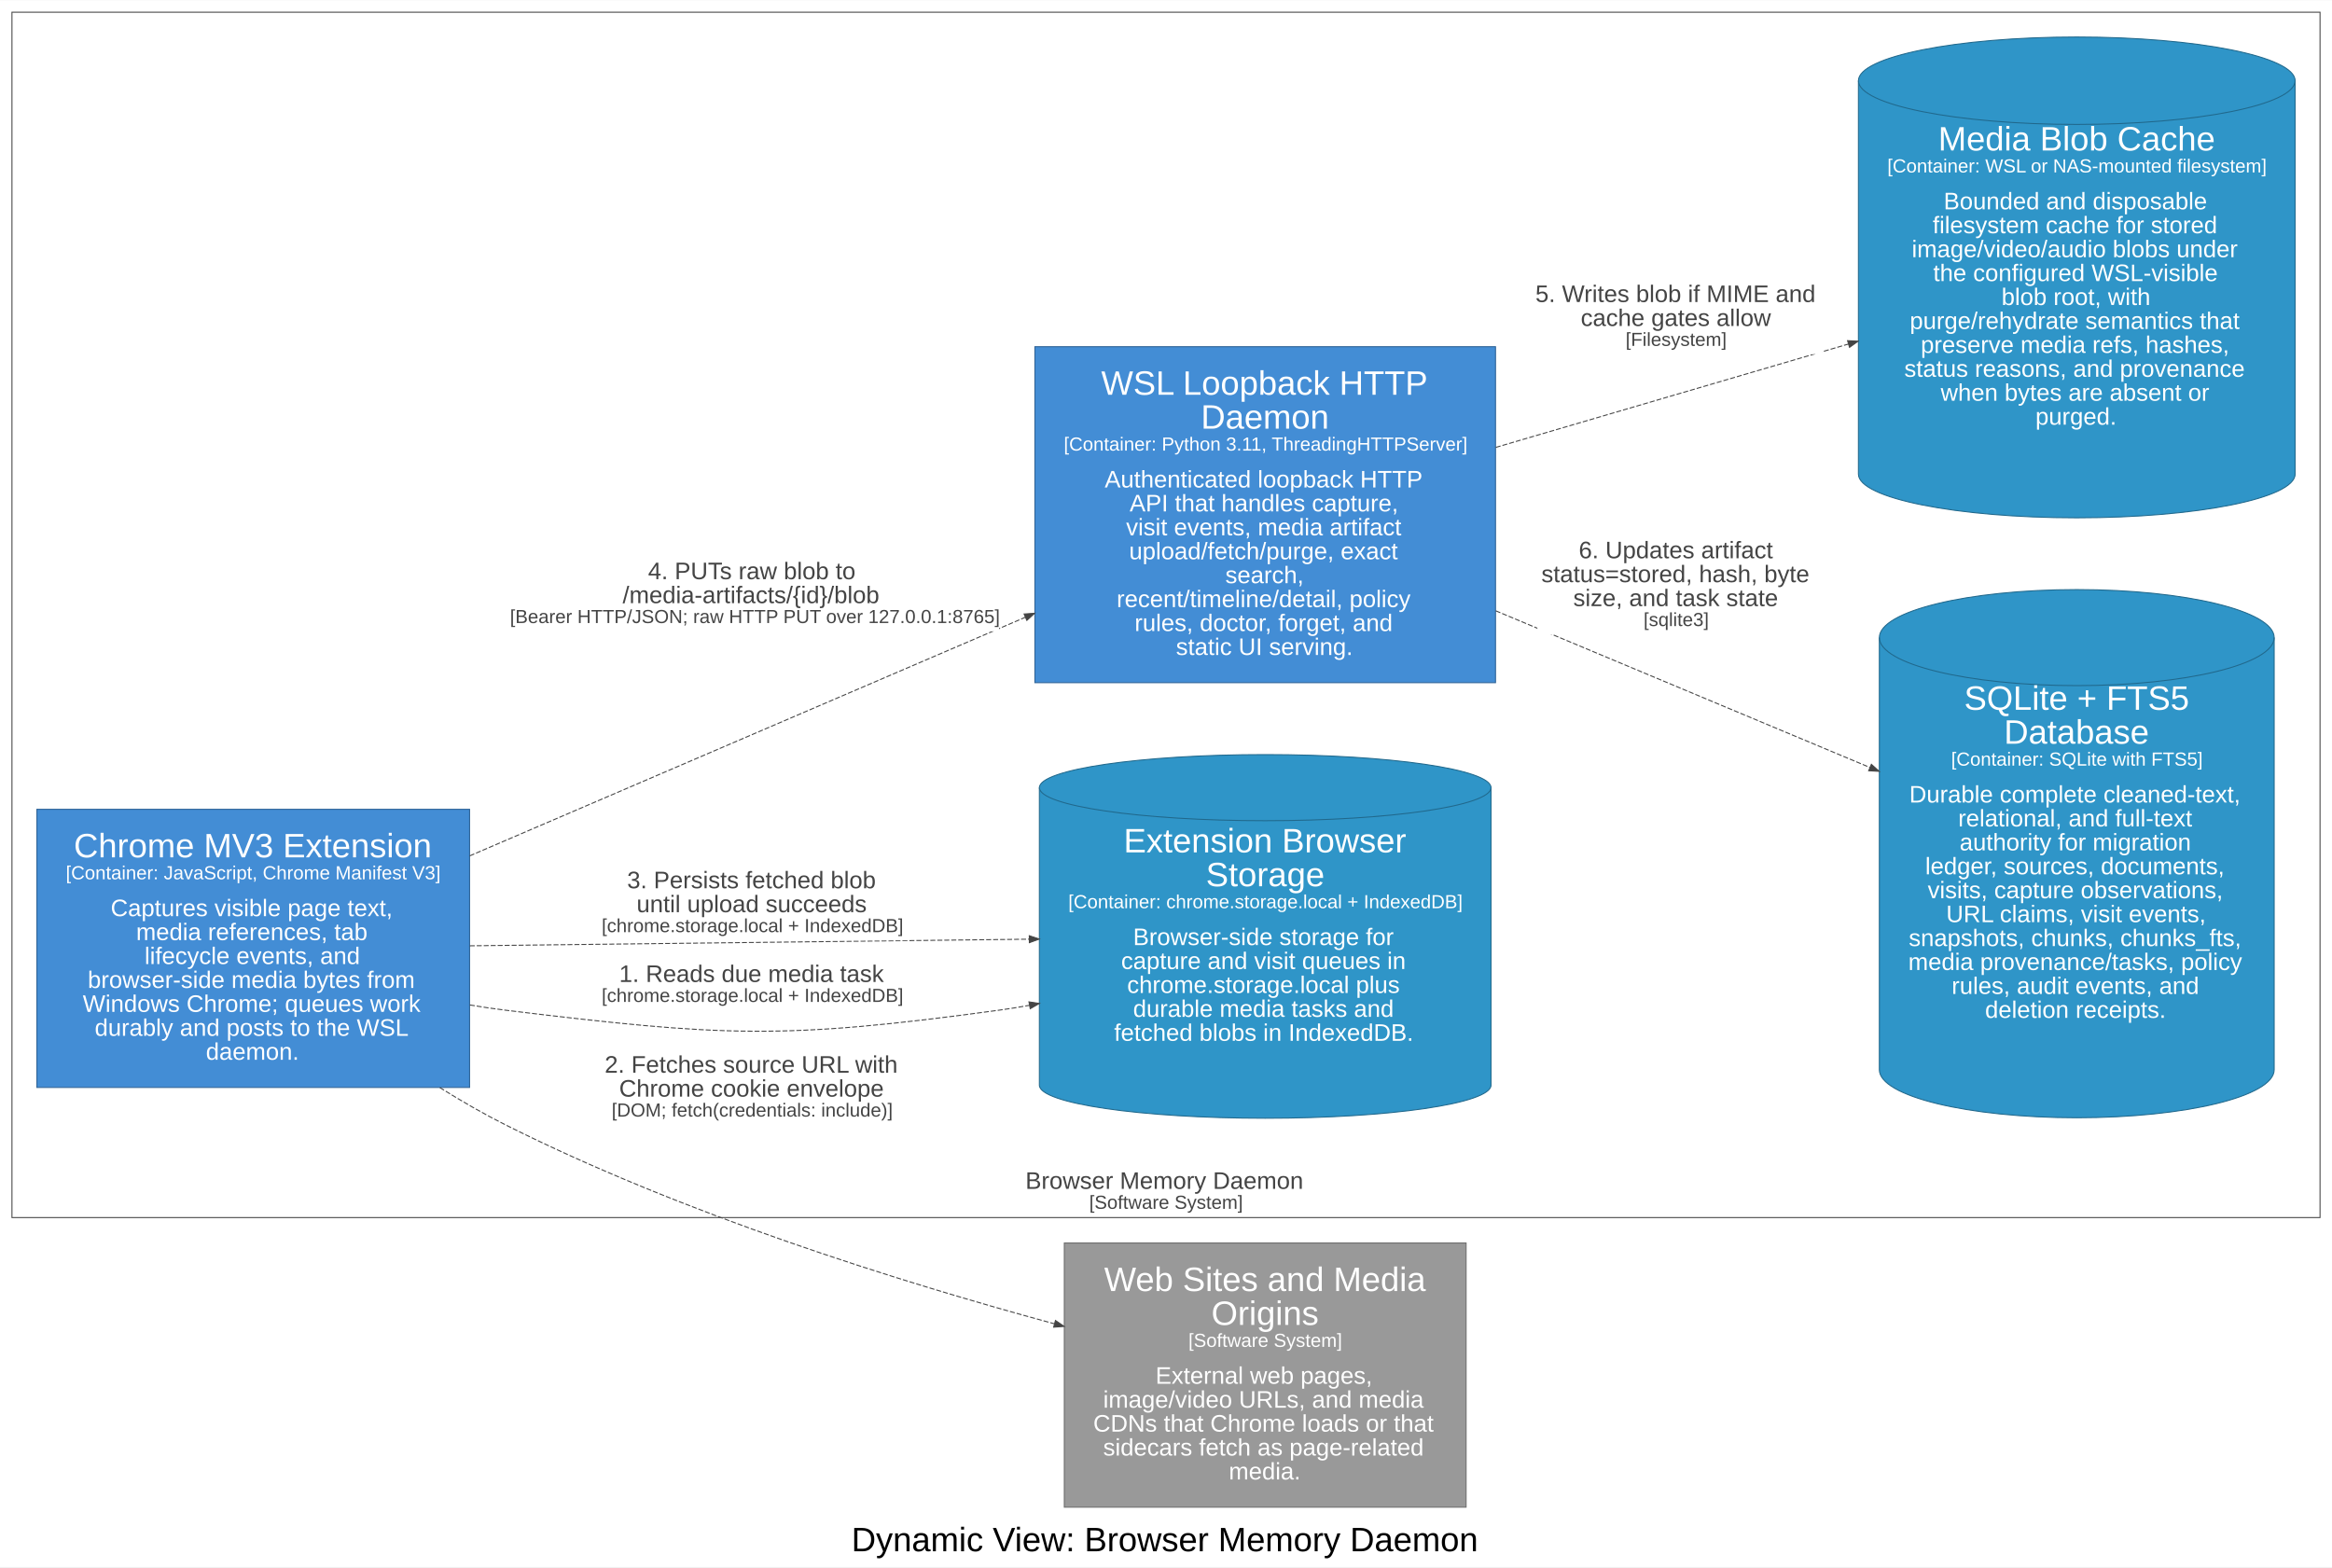
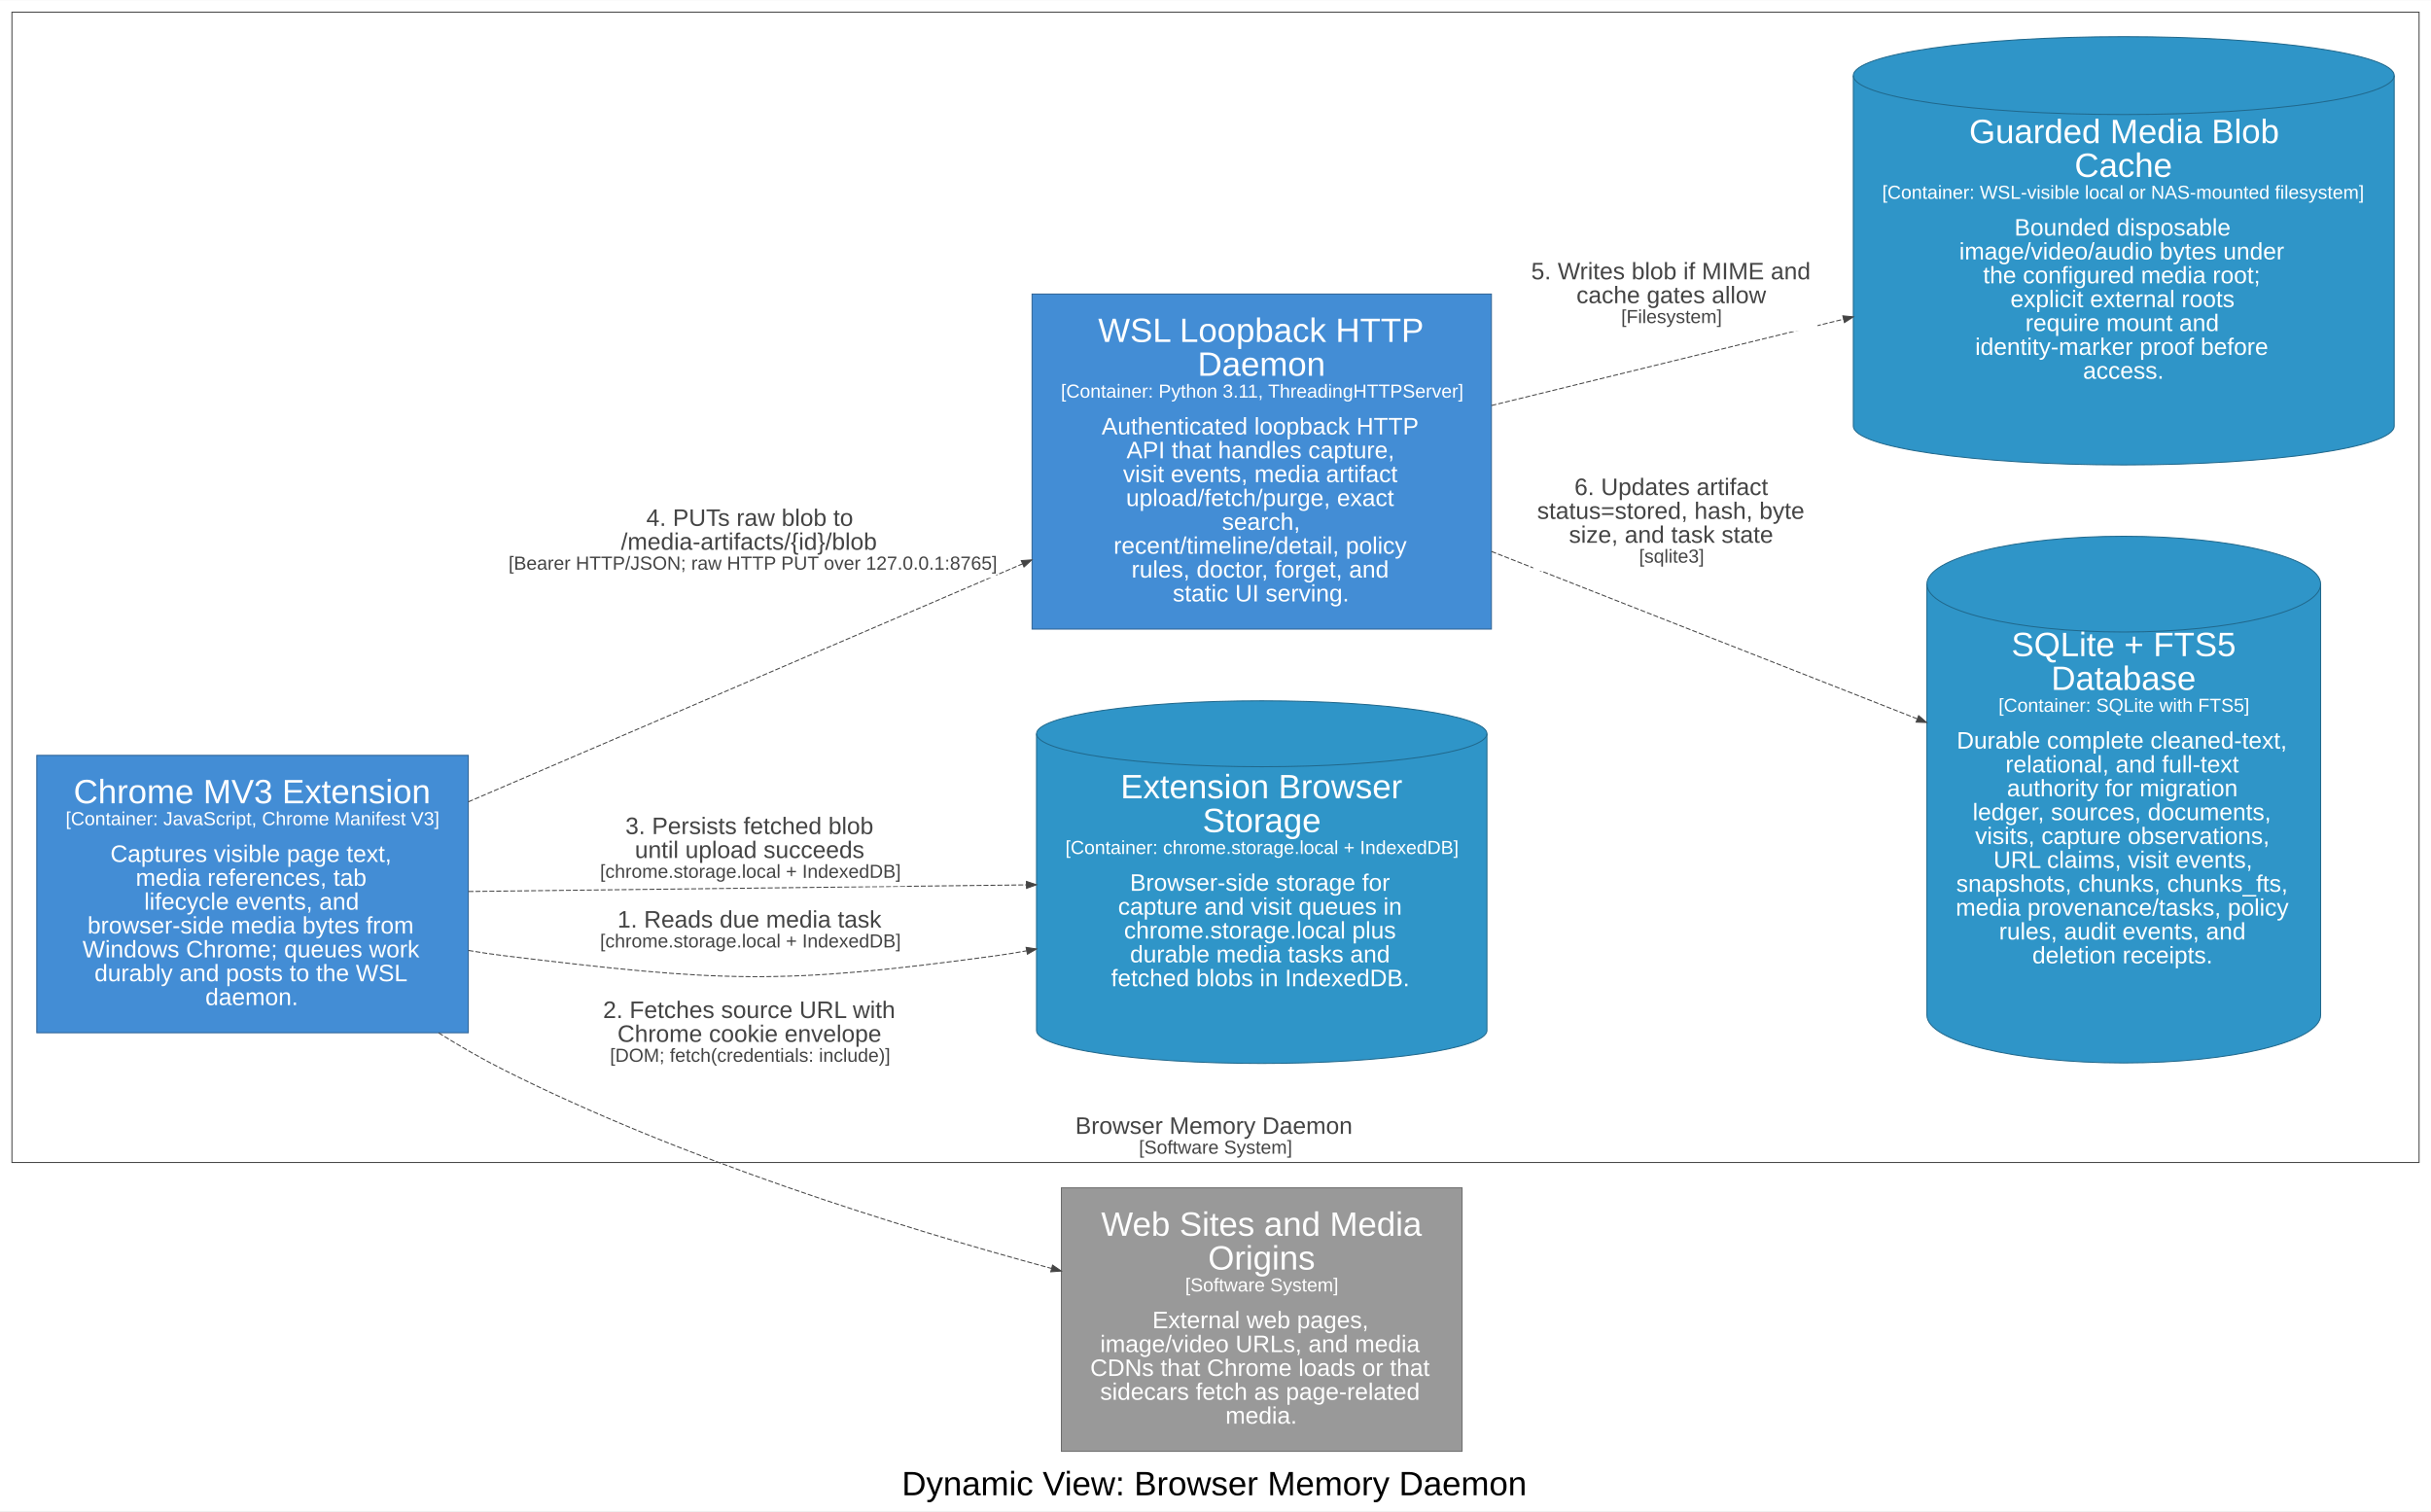
- <svg xmlns="http://www.w3.org/2000/svg" width="2339pt" height="1572pt" viewBox="0.00 0.00 2339.00 1571.50">
-   <g id="graph0" class="graph" transform="scale(1 1) rotate(0) translate(4 1567.5)">
-     <polygon fill="white" stroke="transparent" points="-4,4 -4,-1567.5 2335,-1567.5 2335,4 -4,4" />
-     <text text-anchor="start" x="850" y="-11.8" font-family="Arial" font-size="34.00">Dynamic View: Browser Memory Daemon</text>
+ <svg xmlns="http://www.w3.org/2000/svg" width="2445pt" height="1520pt" viewBox="0.00 0.00 2445.00 1519.50">
+   <g id="graph0" class="graph" transform="scale(1 1) rotate(0) translate(4 1515.5)">
+     <polygon fill="white" stroke="transparent" points="-4,4 -4,-1515.5 2441,-1515.5 2441,4 -4,4" />
+     <text text-anchor="start" x="903" y="-11.8" font-family="Arial" font-size="34.00">Dynamic View: Browser Memory Daemon</text>
    <g id="clust1" class="cluster">
-       <polygon fill="none" stroke="#444444" points="8,-346.5 8,-1555.5 2323,-1555.5 2323,-346.5 8,-346.5" />
-       <text text-anchor="start" x="1024.5" y="-375.3" font-family="Arial" font-size="24.00" fill="#444444">Browser Memory Daemon</text>
-       <text text-anchor="start" x="1088.5" y="-355.3" font-family="Arial" font-size="19.00" fill="#444444">[Software System]</text>
+       <polygon fill="none" stroke="#444444" points="8,-346.5 8,-1503.5 2429,-1503.5 2429,-346.5 8,-346.5" />
+       <text text-anchor="start" x="1077.5" y="-375.3" font-family="Arial" font-size="24.00" fill="#444444">Browser Memory Daemon</text>
+       <text text-anchor="start" x="1141.5" y="-355.3" font-family="Arial" font-size="19.00" fill="#444444">[Software System]</text>
    </g>
    <g id="13" class="node">
      <path fill="#2f95c8" stroke="#20688c" d="M1491.5,-777.72C1491.5,-796.01 1389.98,-810.88 1265,-810.88 1140.02,-810.88 1038.5,-796.01 1038.5,-777.72 1038.5,-777.72 1038.5,-479.28 1038.5,-479.28 1038.5,-460.99 1140.02,-446.12 1265,-446.12 1389.98,-446.12 1491.5,-460.99 1491.5,-479.28 1491.5,-479.28 1491.5,-777.72 1491.5,-777.72" />
      <path fill="none" stroke="#20688c" d="M1491.5,-777.72C1491.5,-759.42 1389.98,-744.56 1265,-744.56 1140.02,-744.56 1038.5,-759.42 1038.5,-777.72" />
      <text text-anchor="start" x="1123" y="-712.8" font-family="Arial" font-size="34.00" fill="#ffffff">Extension Browser</text>
      <text text-anchor="start" x="1205.5" y="-678.8" font-family="Arial" font-size="34.00" fill="#ffffff">Storage</text>
      <text text-anchor="start" x="1067.5" y="-656.8" font-family="Arial" font-size="19.00" fill="#ffffff">[Container: chrome.storage.local + IndexedDB]</text>
      <text text-anchor="start" x="1132.5" y="-619.8" font-family="Arial" font-size="24.00" fill="#ffffff">Browser-side storage for</text>
      <text text-anchor="start" x="1120.5" y="-595.8" font-family="Arial" font-size="24.00" fill="#ffffff">capture and visit queues in</text>
      <text text-anchor="start" x="1126.5" y="-571.8" font-family="Arial" font-size="24.00" fill="#ffffff">chrome.storage.local plus</text>
      <text text-anchor="start" x="1132.5" y="-547.8" font-family="Arial" font-size="24.00" fill="#ffffff">durable media tasks and</text>
      <text text-anchor="start" x="1113.5" y="-523.8" font-family="Arial" font-size="24.00" fill="#ffffff">fetched blobs in IndexedDB.</text>
    </g>
    <g id="14" class="node">
      <polygon fill="#438dd5" stroke="#2e6295" points="1496,-1220 1034,-1220 1034,-883 1496,-883 1496,-1220" />
      <text text-anchor="start" x="1100.5" y="-1171.8" font-family="Arial" font-size="34.00" fill="#ffffff">WSL Loopback HTTP</text>
      <text text-anchor="start" x="1200.5" y="-1137.8" font-family="Arial" font-size="34.00" fill="#ffffff">Daemon</text>
      <text text-anchor="start" x="1063" y="-1115.8" font-family="Arial" font-size="19.00" fill="#ffffff">[Container: Python 3.11, ThreadingHTTPServer]</text>
      <text text-anchor="start" x="1104" y="-1078.8" font-family="Arial" font-size="24.00" fill="#ffffff">Authenticated loopback HTTP</text>
      <text text-anchor="start" x="1129" y="-1054.8" font-family="Arial" font-size="24.00" fill="#ffffff">API that handles capture,</text>
      <text text-anchor="start" x="1125.5" y="-1030.8" font-family="Arial" font-size="24.00" fill="#ffffff">visit events, media artifact</text>
      <text text-anchor="start" x="1128.5" y="-1006.8" font-family="Arial" font-size="24.00" fill="#ffffff">upload/fetch/purge, exact</text>
      <text text-anchor="start" x="1225" y="-982.8" font-family="Arial" font-size="24.00" fill="#ffffff">search,</text>
      <text text-anchor="start" x="1116" y="-958.8" font-family="Arial" font-size="24.00" fill="#ffffff">recent/timeline/detail, policy</text>
      <text text-anchor="start" x="1134" y="-934.8" font-family="Arial" font-size="24.00" fill="#ffffff">rules, doctor, forget, and</text>
      <text text-anchor="start" x="1175.5" y="-910.8" font-family="Arial" font-size="24.00" fill="#ffffff">static UI serving.</text>
    </g>
    <g id="29" class="node">
-       <path fill="#2f95c8" stroke="#20688c" d="M2277,-928.22C2277,-954.79 2188.25,-976.38 2079,-976.38 1969.75,-976.38 1881,-954.79 1881,-928.22 1881,-928.22 1881,-494.78 1881,-494.78 1881,-468.21 1969.75,-446.62 2079,-446.62 2188.25,-446.62 2277,-468.21 2277,-494.78 2277,-494.78 2277,-928.22 2277,-928.22" />
-       <path fill="none" stroke="#20688c" d="M2277,-928.22C2277,-901.64 2188.25,-880.06 2079,-880.06 1969.75,-880.06 1881,-901.64 1881,-928.22" />
-       <text text-anchor="start" x="1966" y="-855.8" font-family="Arial" font-size="34.00" fill="#ffffff">SQLite + FTS5</text>
-       <text text-anchor="start" x="2006" y="-821.8" font-family="Arial" font-size="34.00" fill="#ffffff">Database</text>
-       <text text-anchor="start" x="1953" y="-799.8" font-family="Arial" font-size="19.00" fill="#ffffff">[Container: SQLite with FTS5]</text>
-       <text text-anchor="start" x="1911" y="-762.8" font-family="Arial" font-size="24.00" fill="#ffffff">Durable complete cleaned-text,</text>
-       <text text-anchor="start" x="1960" y="-738.8" font-family="Arial" font-size="24.00" fill="#ffffff">relational, and full-text</text>
-       <text text-anchor="start" x="1961.5" y="-714.8" font-family="Arial" font-size="24.00" fill="#ffffff">authority for migration</text>
-       <text text-anchor="start" x="1927" y="-690.8" font-family="Arial" font-size="24.00" fill="#ffffff">ledger, sources, documents,</text>
-       <text text-anchor="start" x="1929.5" y="-666.8" font-family="Arial" font-size="24.00" fill="#ffffff">visits, capture observations,</text>
-       <text text-anchor="start" x="1948" y="-642.8" font-family="Arial" font-size="24.00" fill="#ffffff">URL claims, visit events,</text>
-       <text text-anchor="start" x="1910.5" y="-618.8" font-family="Arial" font-size="24.00" fill="#ffffff">snapshots, chunks, chunks_fts,</text>
-       <text text-anchor="start" x="1910" y="-594.8" font-family="Arial" font-size="24.00" fill="#ffffff">media provenance/tasks, policy</text>
-       <text text-anchor="start" x="1953.5" y="-570.8" font-family="Arial" font-size="24.00" fill="#ffffff">rules, audit events, and</text>
-       <text text-anchor="start" x="1987" y="-546.8" font-family="Arial" font-size="24.00" fill="#ffffff">deletion receipts.</text>
+       <path fill="#2f95c8" stroke="#20688c" d="M2330,-928.22C2330,-954.79 2241.25,-976.38 2132,-976.38 2022.75,-976.38 1934,-954.79 1934,-928.22 1934,-928.22 1934,-494.78 1934,-494.78 1934,-468.21 2022.75,-446.62 2132,-446.62 2241.25,-446.62 2330,-468.21 2330,-494.78 2330,-494.78 2330,-928.22 2330,-928.22" />
+       <path fill="none" stroke="#20688c" d="M2330,-928.22C2330,-901.64 2241.25,-880.06 2132,-880.06 2022.75,-880.06 1934,-901.64 1934,-928.22" />
+       <text text-anchor="start" x="2019" y="-855.8" font-family="Arial" font-size="34.00" fill="#ffffff">SQLite + FTS5</text>
+       <text text-anchor="start" x="2059" y="-821.8" font-family="Arial" font-size="34.00" fill="#ffffff">Database</text>
+       <text text-anchor="start" x="2006" y="-799.8" font-family="Arial" font-size="19.00" fill="#ffffff">[Container: SQLite with FTS5]</text>
+       <text text-anchor="start" x="1964" y="-762.8" font-family="Arial" font-size="24.00" fill="#ffffff">Durable complete cleaned-text,</text>
+       <text text-anchor="start" x="2013" y="-738.8" font-family="Arial" font-size="24.00" fill="#ffffff">relational, and full-text</text>
+       <text text-anchor="start" x="2014.5" y="-714.8" font-family="Arial" font-size="24.00" fill="#ffffff">authority for migration</text>
+       <text text-anchor="start" x="1980" y="-690.8" font-family="Arial" font-size="24.00" fill="#ffffff">ledger, sources, documents,</text>
+       <text text-anchor="start" x="1982.5" y="-666.8" font-family="Arial" font-size="24.00" fill="#ffffff">visits, capture observations,</text>
+       <text text-anchor="start" x="2001" y="-642.8" font-family="Arial" font-size="24.00" fill="#ffffff">URL claims, visit events,</text>
+       <text text-anchor="start" x="1963.5" y="-618.8" font-family="Arial" font-size="24.00" fill="#ffffff">snapshots, chunks, chunks_fts,</text>
+       <text text-anchor="start" x="1963" y="-594.8" font-family="Arial" font-size="24.00" fill="#ffffff">media provenance/tasks, policy</text>
+       <text text-anchor="start" x="2006.5" y="-570.8" font-family="Arial" font-size="24.00" fill="#ffffff">rules, audit events, and</text>
+       <text text-anchor="start" x="2040" y="-546.8" font-family="Arial" font-size="24.00" fill="#ffffff">deletion receipts.</text>
    </g>
-     <g id="45" class="edge">
-       <path fill="none" stroke="#444444" stroke-dasharray="5,2" d="M1496.24,-955.09C1614.37,-905.63 1757.1,-845.87 1871.62,-797.92" />
-       <polygon fill="#444444" stroke="#444444" points="1872.99,-801.14 1880.86,-794.05 1870.28,-794.68 1872.99,-801.14" />
-       <polygon fill="white" stroke="transparent" points="1538,-931.5 1538,-1030.5 1818,-1030.5 1818,-931.5 1538,-931.5" />
-       <text text-anchor="start" x="1579.5" y="-1007.8" font-family="Arial" font-size="24.00" fill="#444444">6. Updates artifact</text>
-       <text text-anchor="start" x="1542" y="-983.8" font-family="Arial" font-size="24.00" fill="#444444">status=stored, hash, byte</text>
-       <text text-anchor="start" x="1574" y="-959.8" font-family="Arial" font-size="24.00" fill="#444444">size, and task state</text>
-       <text text-anchor="start" x="1644.5" y="-939.8" font-family="Arial" font-size="19.00" fill="#444444">[sqlite3]</text>
+     <g id="47" class="edge">
+       <path fill="none" stroke="#444444" stroke-dasharray="5,2" d="M1496.1,-961.06C1629.15,-908.76 1795.21,-843.49 1924.12,-792.82" />
+       <polygon fill="#444444" stroke="#444444" points="1925.7,-795.96 1933.73,-789.04 1923.14,-789.44 1925.7,-795.96" />
+       <polygon fill="white" stroke="transparent" points="1538,-941.5 1538,-1040.5 1818,-1040.5 1818,-941.5 1538,-941.5" />
+       <text text-anchor="start" x="1579.5" y="-1017.8" font-family="Arial" font-size="24.00" fill="#444444">6. Updates artifact</text>
+       <text text-anchor="start" x="1542" y="-993.8" font-family="Arial" font-size="24.00" fill="#444444">status=stored, hash, byte</text>
+       <text text-anchor="start" x="1574" y="-969.8" font-family="Arial" font-size="24.00" fill="#444444">size, and task state</text>
+       <text text-anchor="start" x="1644.5" y="-949.8" font-family="Arial" font-size="19.00" fill="#444444">[sqlite3]</text>
    </g>
    <g id="31" class="node">
-       <path fill="#2f95c8" stroke="#20688c" d="M2298,-1486.78C2298,-1510.97 2199.84,-1530.63 2079,-1530.63 1958.16,-1530.63 1860,-1510.97 1860,-1486.78 1860,-1486.78 1860,-1092.22 1860,-1092.22 1860,-1068.03 1958.16,-1048.37 2079,-1048.37 2199.84,-1048.37 2298,-1068.03 2298,-1092.22 2298,-1092.22 2298,-1486.78 2298,-1486.78" />
-       <path fill="none" stroke="#20688c" d="M2298,-1486.78C2298,-1462.59 2199.84,-1442.94 2079,-1442.94 1958.16,-1442.94 1860,-1462.59 1860,-1486.78" />
-       <text text-anchor="start" x="1940" y="-1416.8" font-family="Arial" font-size="34.00" fill="#ffffff">Media Blob Cache</text>
-       <text text-anchor="start" x="1889" y="-1394.8" font-family="Arial" font-size="19.00" fill="#ffffff">[Container: WSL or NAS-mounted filesystem]</text>
-       <text text-anchor="start" x="1945.5" y="-1357.8" font-family="Arial" font-size="24.00" fill="#ffffff">Bounded and disposable</text>
-       <text text-anchor="start" x="1934.5" y="-1333.8" font-family="Arial" font-size="24.00" fill="#ffffff">filesystem cache for stored</text>
-       <text text-anchor="start" x="1913.5" y="-1309.8" font-family="Arial" font-size="24.00" fill="#ffffff">image/video/audio blobs under</text>
-       <text text-anchor="start" x="1935" y="-1285.8" font-family="Arial" font-size="24.00" fill="#ffffff">the configured WSL-visible</text>
-       <text text-anchor="start" x="2003.5" y="-1261.8" font-family="Arial" font-size="24.00" fill="#ffffff">blob root, with</text>
-       <text text-anchor="start" x="1911.5" y="-1237.8" font-family="Arial" font-size="24.00" fill="#ffffff">purge/rehydrate semantics that</text>
-       <text text-anchor="start" x="1922.5" y="-1213.8" font-family="Arial" font-size="24.00" fill="#ffffff">preserve media refs, hashes,</text>
-       <text text-anchor="start" x="1906" y="-1189.8" font-family="Arial" font-size="24.00" fill="#ffffff">status reasons, and provenance</text>
-       <text text-anchor="start" x="1942.5" y="-1165.8" font-family="Arial" font-size="24.00" fill="#ffffff">when bytes are absent or</text>
-       <text text-anchor="start" x="2037.5" y="-1141.8" font-family="Arial" font-size="24.00" fill="#ffffff">purged.</text>
+       <path fill="#2f95c8" stroke="#20688c" d="M2404,-1439.72C2404,-1461.32 2282.09,-1478.88 2132,-1478.88 1981.91,-1478.88 1860,-1461.32 1860,-1439.72 1860,-1439.72 1860,-1087.28 1860,-1087.28 1860,-1065.68 1981.91,-1048.12 2132,-1048.12 2282.09,-1048.12 2404,-1065.68 2404,-1087.28 2404,-1087.28 2404,-1439.72 2404,-1439.72" />
+       <path fill="none" stroke="#20688c" d="M2404,-1439.72C2404,-1418.11 2282.09,-1400.56 2132,-1400.56 1981.91,-1400.56 1860,-1418.11 1860,-1439.72" />
+       <text text-anchor="start" x="1976.5" y="-1371.8" font-family="Arial" font-size="34.00" fill="#ffffff">Guarded Media Blob</text>
+       <text text-anchor="start" x="2082.5" y="-1337.8" font-family="Arial" font-size="34.00" fill="#ffffff">Cache</text>
+       <text text-anchor="start" x="1889" y="-1315.8" font-family="Arial" font-size="19.00" fill="#ffffff">[Container: WSL-visible local or NAS-mounted filesystem]</text>
+       <text text-anchor="start" x="2022" y="-1278.8" font-family="Arial" font-size="24.00" fill="#ffffff">Bounded disposable</text>
+       <text text-anchor="start" x="1966.5" y="-1254.8" font-family="Arial" font-size="24.00" fill="#ffffff">image/video/audio bytes under</text>
+       <text text-anchor="start" x="1990.5" y="-1230.8" font-family="Arial" font-size="24.00" fill="#ffffff">the configured media root;</text>
+       <text text-anchor="start" x="2018" y="-1206.8" font-family="Arial" font-size="24.00" fill="#ffffff">explicit external roots</text>
+       <text text-anchor="start" x="2033" y="-1182.8" font-family="Arial" font-size="24.00" fill="#ffffff">require mount and</text>
+       <text text-anchor="start" x="1982.5" y="-1158.8" font-family="Arial" font-size="24.00" fill="#ffffff">identity-marker proof before</text>
+       <text text-anchor="start" x="2091" y="-1134.8" font-family="Arial" font-size="24.00" fill="#ffffff">access.</text>
    </g>
-     <g id="47" class="edge">
-       <path fill="none" stroke="#444444" stroke-dasharray="5,2" d="M1496.24,-1118.99C1607.07,-1151.47 1739.56,-1190.3 1850.08,-1222.7" />
-       <polygon fill="#444444" stroke="#444444" points="1849.11,-1226.06 1859.69,-1225.51 1851.08,-1219.34 1849.11,-1226.06" />
-       <polygon fill="white" stroke="transparent" points="1532,-1212.5 1532,-1287.5 1824,-1287.5 1824,-1212.5 1532,-1212.5" />
-       <text text-anchor="start" x="1536" y="-1264.8" font-family="Arial" font-size="24.00" fill="#444444">5. Writes blob if MIME and</text>
-       <text text-anchor="start" x="1581.5" y="-1240.8" font-family="Arial" font-size="24.00" fill="#444444">cache gates allow</text>
-       <text text-anchor="start" x="1626.5" y="-1220.8" font-family="Arial" font-size="19.00" fill="#444444">[Filesystem]</text>
+     <g id="49" class="edge">
+       <path fill="none" stroke="#444444" stroke-dasharray="5,2" d="M1496.1,-1107.89C1604.79,-1134.53 1735.51,-1166.57 1850,-1194.63" />
+       <polygon fill="#444444" stroke="#444444" points="1849.43,-1198.09 1859.97,-1197.07 1851.09,-1191.29 1849.43,-1198.09" />
+       <polygon fill="white" stroke="transparent" points="1532,-1182.5 1532,-1257.5 1824,-1257.5 1824,-1182.5 1532,-1182.5" />
+       <text text-anchor="start" x="1536" y="-1234.8" font-family="Arial" font-size="24.00" fill="#444444">5. Writes blob if MIME and</text>
+       <text text-anchor="start" x="1581.5" y="-1210.8" font-family="Arial" font-size="24.00" fill="#444444">cache gates allow</text>
+       <text text-anchor="start" x="1626.5" y="-1190.8" font-family="Arial" font-size="19.00" fill="#444444">[Filesystem]</text>
    </g>
    <g id="5" class="node">
      <polygon fill="#438dd5" stroke="#2e6295" points="467,-756 33,-756 33,-477 467,-477 467,-756" />
      <text text-anchor="start" x="70" y="-707.8" font-family="Arial" font-size="34.00" fill="#ffffff">Chrome MV3 Extension</text>
      <text text-anchor="start" x="62" y="-685.8" font-family="Arial" font-size="19.00" fill="#ffffff">[Container: JavaScript, Chrome Manifest V3]</text>
      <text text-anchor="start" x="107" y="-648.8" font-family="Arial" font-size="24.00" fill="#ffffff">Captures visible page text,</text>
      <text text-anchor="start" x="132.5" y="-624.8" font-family="Arial" font-size="24.00" fill="#ffffff">media references, tab</text>
      <text text-anchor="start" x="141" y="-600.8" font-family="Arial" font-size="24.00" fill="#ffffff">lifecycle events, and</text>
      <text text-anchor="start" x="84" y="-576.8" font-family="Arial" font-size="24.00" fill="#ffffff">browser-side media bytes from</text>
      <text text-anchor="start" x="79" y="-552.8" font-family="Arial" font-size="24.00" fill="#ffffff">Windows Chrome; queues work</text>
      <text text-anchor="start" x="91" y="-528.8" font-family="Arial" font-size="24.00" fill="#ffffff">durably and posts to the WSL</text>
      <text text-anchor="start" x="202.5" y="-504.8" font-family="Arial" font-size="24.00" fill="#ffffff">daemon.</text>
    </g>
-     <g id="39" class="edge">
+     <g id="40" class="edge">
      <path fill="none" stroke="#444444" stroke-dasharray="5,2" d="M467.22,-559.76C479.28,-557.71 491.26,-555.92 503,-554.5 721.4,-528.03 780.02,-524.74 998,-554.5 1008.08,-555.88 1018.31,-557.53 1028.61,-559.41" />
      <polygon fill="#444444" stroke="#444444" points="1028.02,-562.86 1038.5,-561.28 1029.32,-555.98 1028.02,-562.86" />
      <polygon fill="white" stroke="transparent" points="595,-554.5 595,-605.5 906,-605.5 906,-554.5 595,-554.5" />
      <text text-anchor="start" x="617" y="-582.8" font-family="Arial" font-size="24.00" fill="#444444">1. Reads due media task</text>
      <text text-anchor="start" x="599.5" y="-562.8" font-family="Arial" font-size="19.00" fill="#444444">[chrome.storage.local + IndexedDB]</text>
    </g>
-     <g id="39" class="edge">
+     <g id="40" class="edge">
      <path fill="none" stroke="#444444" stroke-dasharray="5,2" d="M467.17,-619.07C479.29,-619.22 491.3,-619.36 503,-619.5 678.97,-621.59 877.82,-623.94 1028.12,-625.72" />
      <polygon fill="#444444" stroke="#444444" points="1028.36,-629.22 1038.4,-625.84 1028.44,-622.22 1028.36,-629.22" />
      <polygon fill="white" stroke="transparent" points="595,-624.5 595,-699.5 906,-699.5 906,-624.5 595,-624.5" />
      <text text-anchor="start" x="625" y="-676.8" font-family="Arial" font-size="24.00" fill="#444444">3. Persists fetched blob</text>
      <text text-anchor="start" x="634.5" y="-652.8" font-family="Arial" font-size="24.00" fill="#444444">until upload succeeds</text>
      <text text-anchor="start" x="599.5" y="-632.8" font-family="Arial" font-size="19.00" fill="#444444">[chrome.storage.local + IndexedDB]</text>
    </g>
-     <g id="40" class="edge">
+     <g id="41" class="edge">
      <path fill="none" stroke="#444444" stroke-dasharray="5,2" d="M467.07,-709.28C630.68,-779.54 855.36,-876.02 1024.46,-948.64" />
      <polygon fill="#444444" stroke="#444444" points="1023.16,-951.89 1033.73,-952.62 1025.92,-945.46 1023.16,-951.89" />
      <polygon fill="white" stroke="transparent" points="503,-934.5 503,-1009.5 998,-1009.5 998,-934.5 503,-934.5" />
      <text text-anchor="start" x="646" y="-986.8" font-family="Arial" font-size="24.00" fill="#444444">4. PUTs raw blob to</text>
      <text text-anchor="start" x="620.5" y="-962.8" font-family="Arial" font-size="24.00" fill="#444444">/media-artifacts/{id}/blob</text>
      <text text-anchor="start" x="507.5" y="-942.8" font-family="Arial" font-size="19.00" fill="#444444">[Bearer HTTP/JSON; raw HTTP PUT over 127.0.0.1:8765]</text>
    </g>
    <g id="3" class="node">
      <polygon fill="#999999" stroke="#6b6b6b" points="1466.5,-321 1063.5,-321 1063.5,-56 1466.5,-56 1466.5,-321" />
      <text text-anchor="start" x="1103.5" y="-272.8" font-family="Arial" font-size="34.00" fill="#ffffff">Web Sites and Media</text>
      <text text-anchor="start" x="1211" y="-238.8" font-family="Arial" font-size="34.00" fill="#ffffff">Origins</text>
      <text text-anchor="start" x="1188" y="-216.8" font-family="Arial" font-size="19.00" fill="#ffffff">[Software System]</text>
      <text text-anchor="start" x="1155" y="-179.8" font-family="Arial" font-size="24.00" fill="#ffffff">External web pages,</text>
      <text text-anchor="start" x="1102.5" y="-155.8" font-family="Arial" font-size="24.00" fill="#ffffff">image/video URLs, and media</text>
      <text text-anchor="start" x="1092.5" y="-131.8" font-family="Arial" font-size="24.00" fill="#ffffff">CDNs that Chrome loads or that</text>
      <text text-anchor="start" x="1102.5" y="-107.8" font-family="Arial" font-size="24.00" fill="#ffffff">sidecars fetch as page-related</text>
      <text text-anchor="start" x="1228.5" y="-83.8" font-family="Arial" font-size="24.00" fill="#ffffff">media.</text>
    </g>
-     <g id="38" class="edge">
+     <g id="39" class="edge">
      <path fill="none" stroke="#444444" stroke-dasharray="5,2" d="M437.15,-476.87C458.81,-463.32 481.02,-450.54 503,-439.5 680.63,-350.28 897.04,-282.46 1053.61,-239.95" />
      <polygon fill="#444444" stroke="#444444" points="1054.62,-243.3 1063.36,-237.32 1052.8,-236.55 1054.62,-243.3" />
      <polygon fill="white" stroke="transparent" points="598,-439.5 598,-514.5 903,-514.5 903,-439.5 598,-439.5" />
      <text text-anchor="start" x="602.5" y="-491.8" font-family="Arial" font-size="24.00" fill="#444444">2. Fetches source URL with</text>
      <text text-anchor="start" x="617" y="-467.8" font-family="Arial" font-size="24.00" fill="#444444">Chrome cookie envelope</text>
      <text text-anchor="start" x="609.5" y="-447.8" font-family="Arial" font-size="19.00" fill="#444444">[DOM; fetch(credentials: include)]</text>
    </g>
  </g>
</svg>
